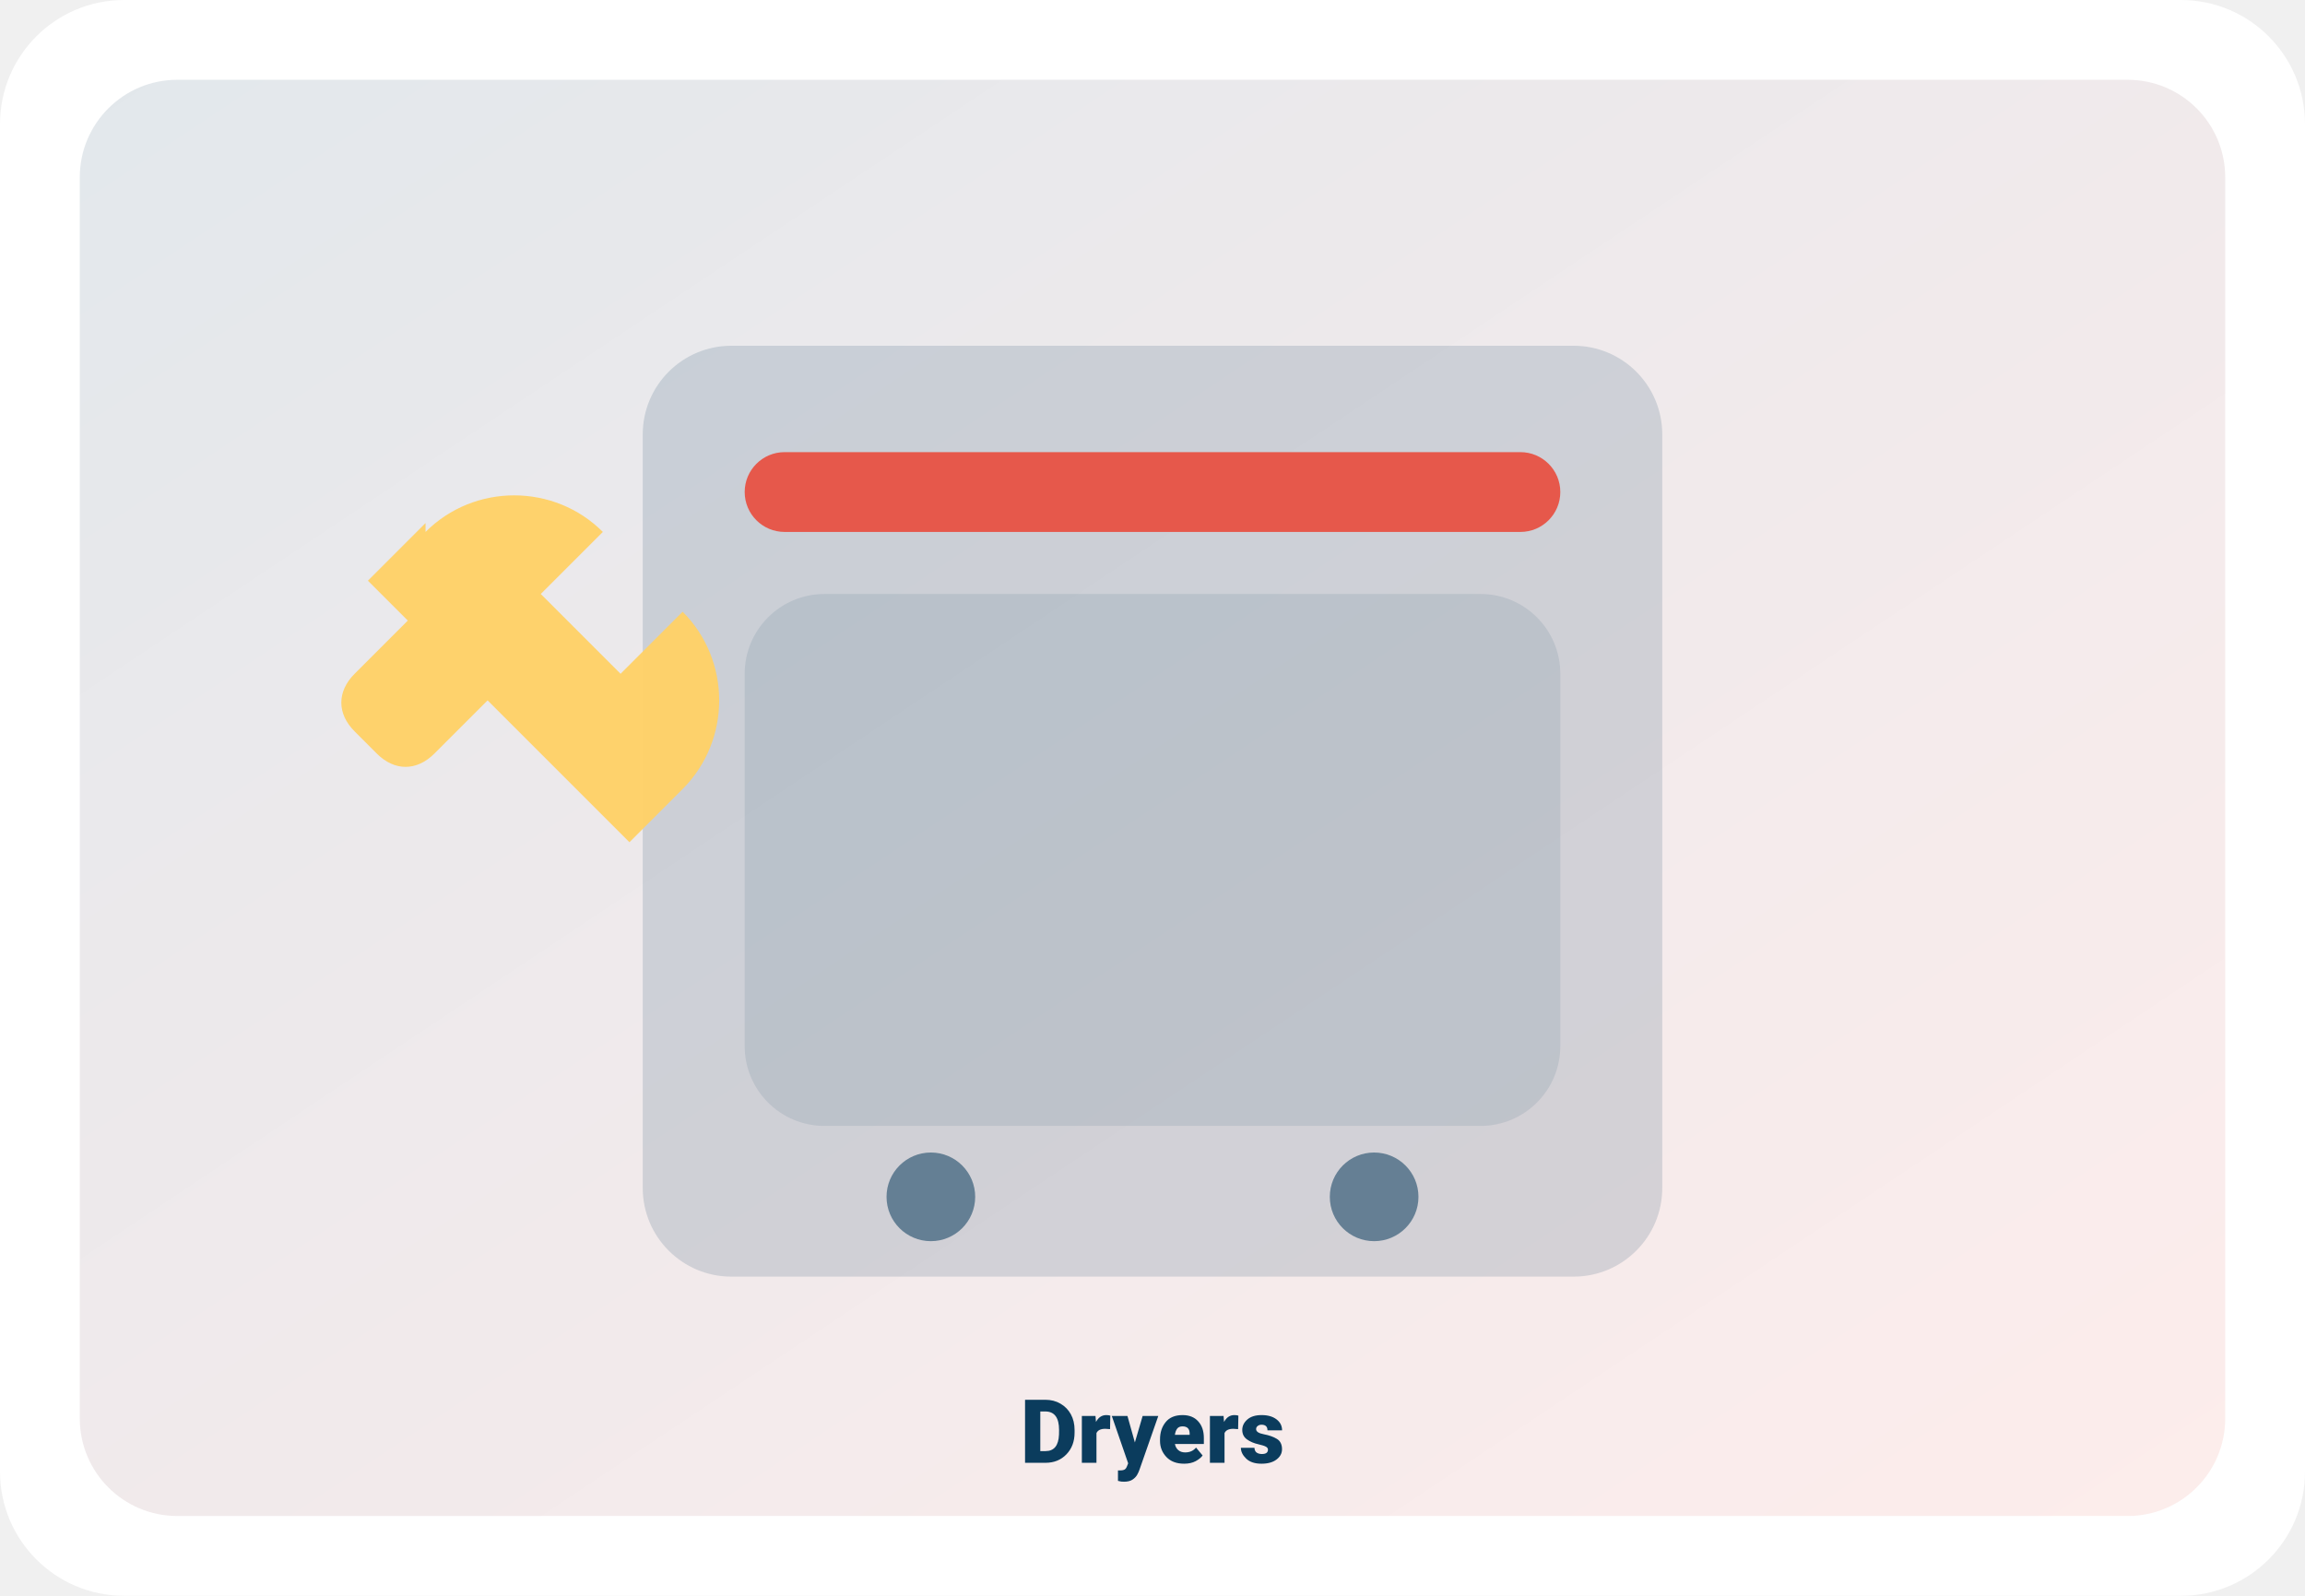
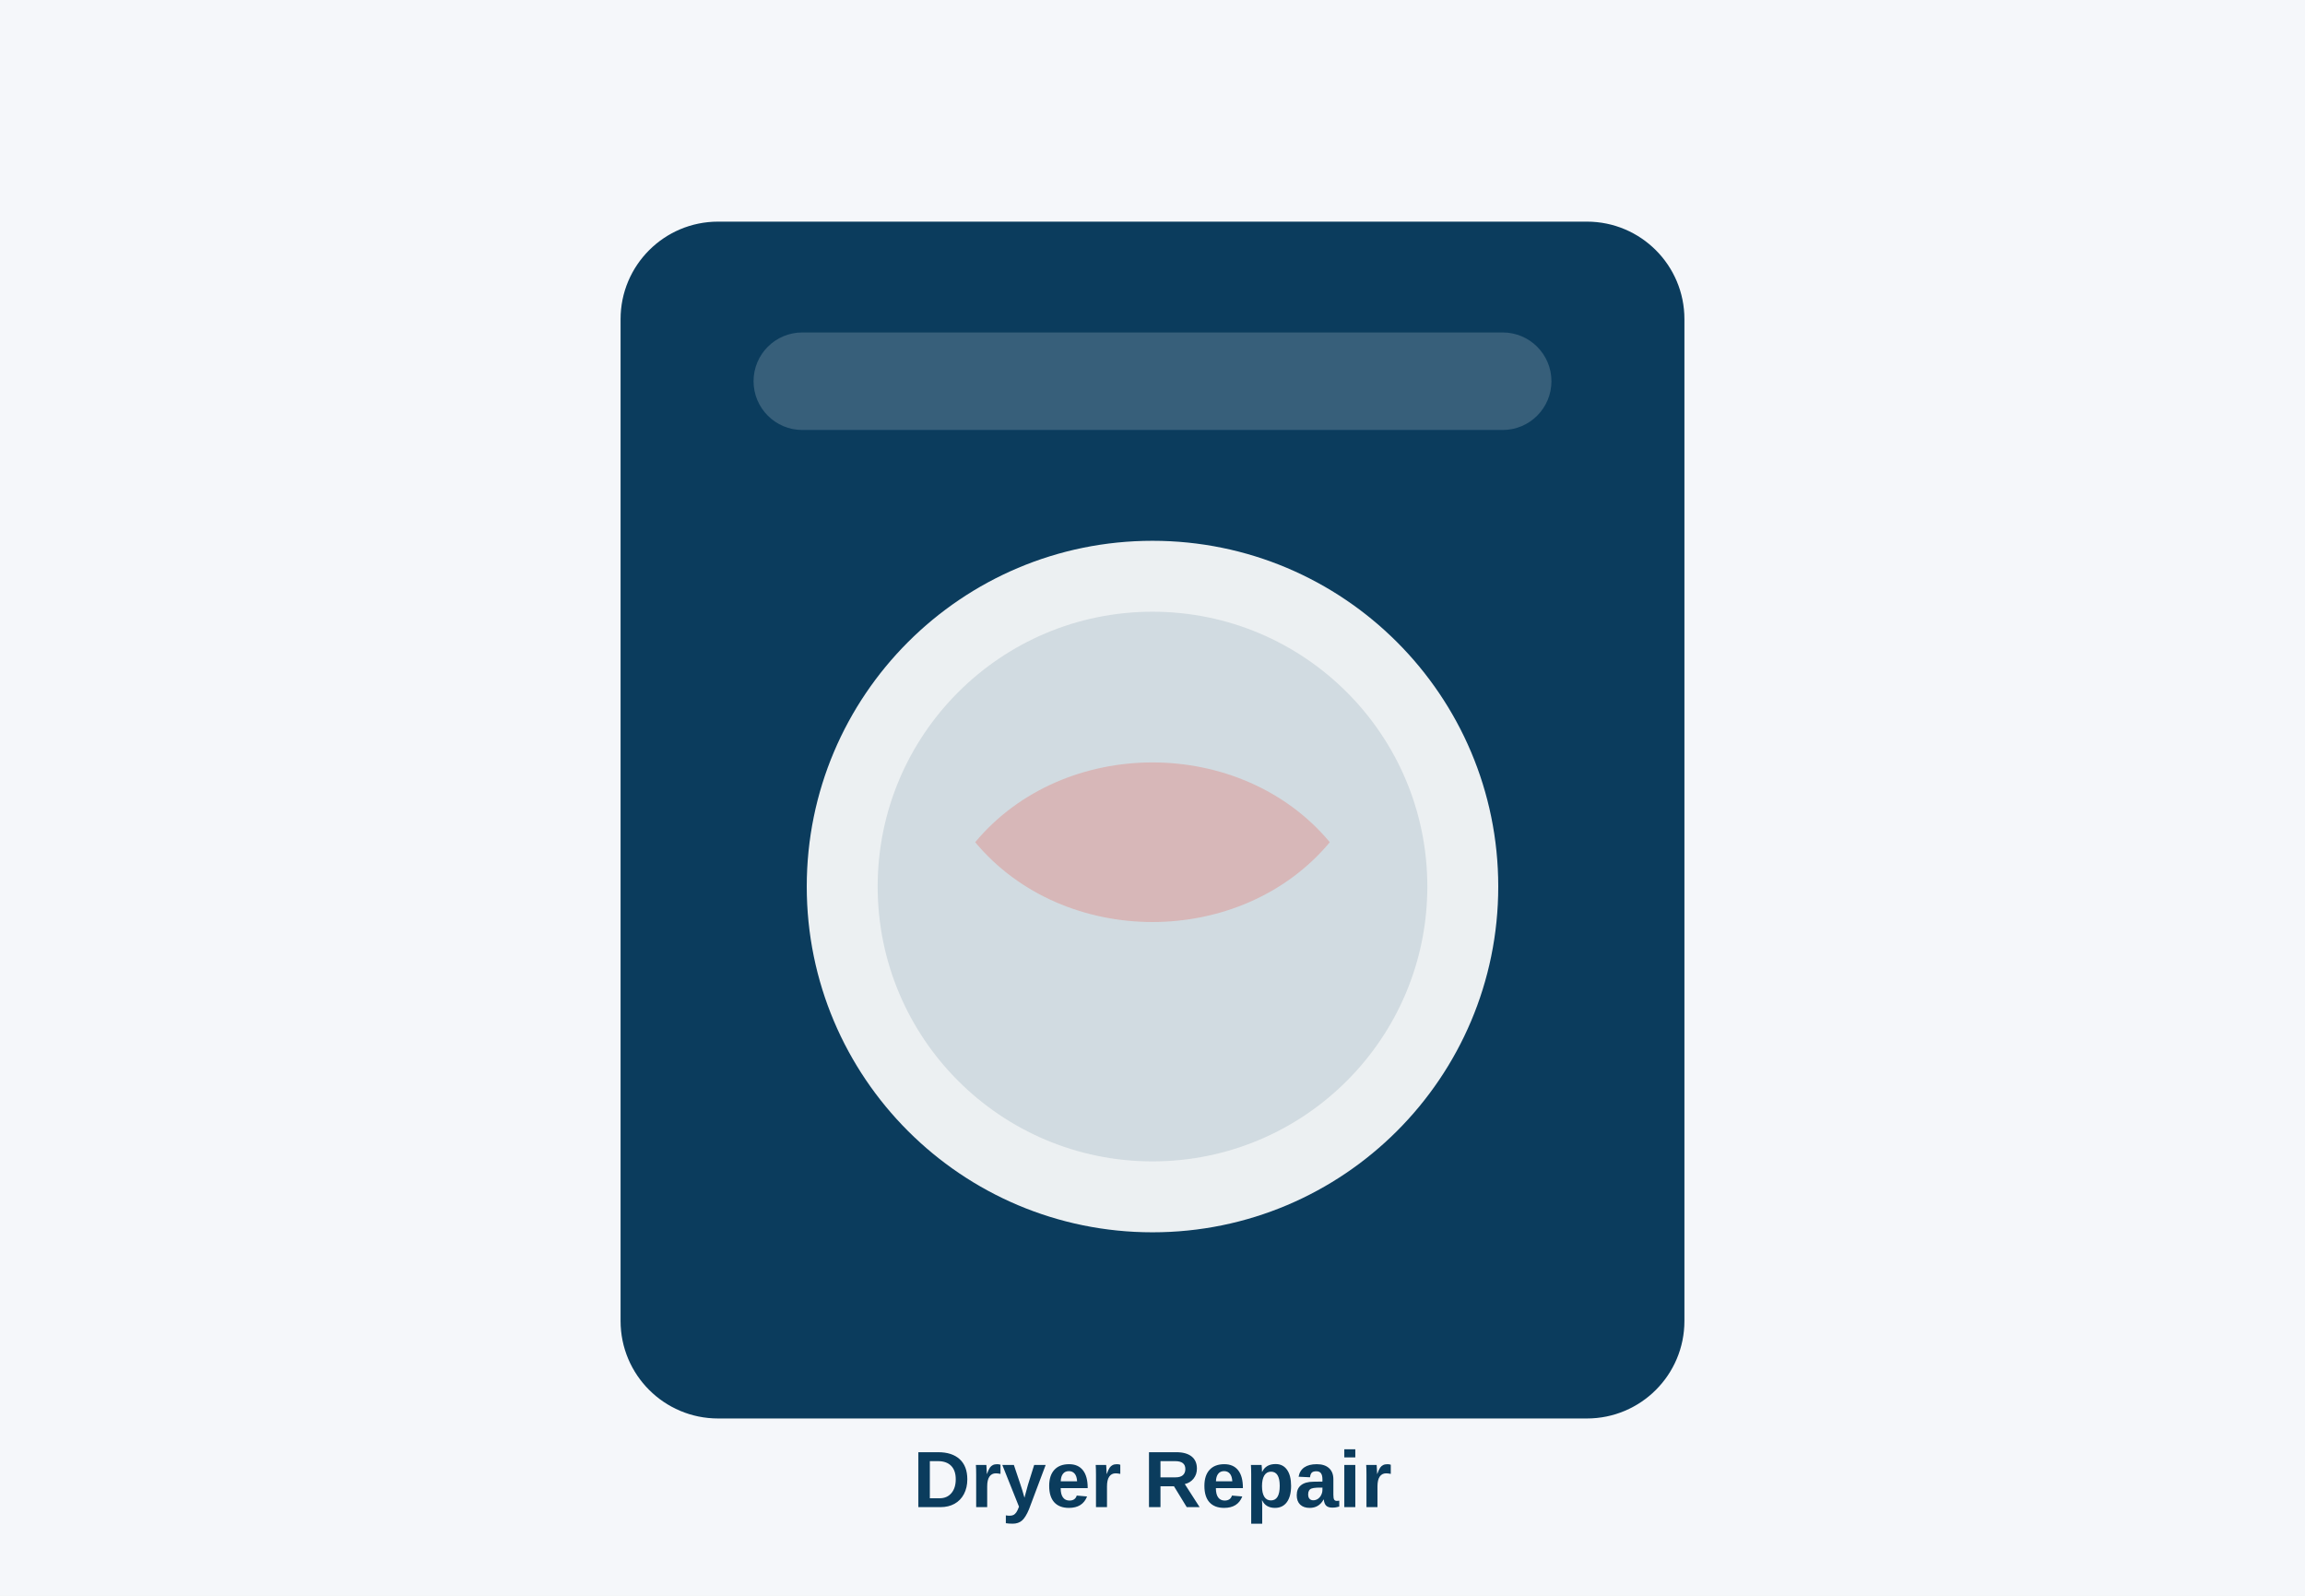
- <svg xmlns="http://www.w3.org/2000/svg" viewBox="0 0 520 360" role="img" aria-label="Dryers repair">
-   <defs>
-     <linearGradient id="bg" x1="0" x2="1" y1="0" y2="1">
-       <stop offset="0" stop-color="#0b3c5d" stop-opacity="0.12" />
-       <stop offset="1" stop-color="#e94b3c" stop-opacity="0.10" />
-     </linearGradient>
-   </defs>
-   <rect width="520" height="360" rx="28" fill="#ffffff" />
-   <rect x="18" y="18" width="484" height="324" rx="22" fill="url(#bg)" />
-   <rect x="145" y="78" width="230" height="210" rx="20" fill="#0b3c5d" opacity="0.15" />
-   <rect x="168" y="102" width="184" height="18" rx="9" fill="#e94b3c" opacity="0.9" />
-   <rect x="168" y="134" width="184" height="120" rx="18" fill="#0b3c5d" opacity="0.10" />
-   <circle cx="210" cy="270" r="10" fill="#0b3c5d" opacity="0.55" />
-   <circle cx="310" cy="270" r="10" fill="#0b3c5d" opacity="0.55" />
-   <path d="M96 120c11-11 29-11 40 0l-14 14 18 18 14-14c11 11 11 29 0 40l-12 12-32-32-12 12c-4 4-9 4-13 0l-5-5c-4-4-4-9 0-13l12-12-9-9 13-13z" fill="#ffd166" opacity="0.95" />
-   <text x="260" y="330" text-anchor="middle" font-family="system-ui,Segoe UI,Roboto,Arial" font-size="20" fill="#0b3c5d" font-weight="800">Dryers</text>
+ <svg xmlns="http://www.w3.org/2000/svg" width="520" height="360" viewBox="0 0 520 360">
+   <rect width="520" height="360" fill="#f5f7fa" />
+   <rect x="140" y="50" width="240" height="270" rx="22" fill="#0b3c5d" />
+   <circle cx="260" cy="200" r="78" fill="#ffffff" opacity=".92" />
+   <circle cx="260" cy="200" r="62" fill="#0b3c5d" opacity=".12" />
+   <path d="M220 190c20-24 60-24 80 0-20 24-60 24-80 0Z" fill="#e94b3c" opacity=".25" />
+   <rect x="170" y="75" width="180" height="22" rx="11" fill="#ffffff" opacity=".18" />
+   <text x="260" y="340" text-anchor="middle" font-family="Arial" font-size="18" font-weight="700" fill="#0b3c5d">Dryer Repair</text>
</svg>
